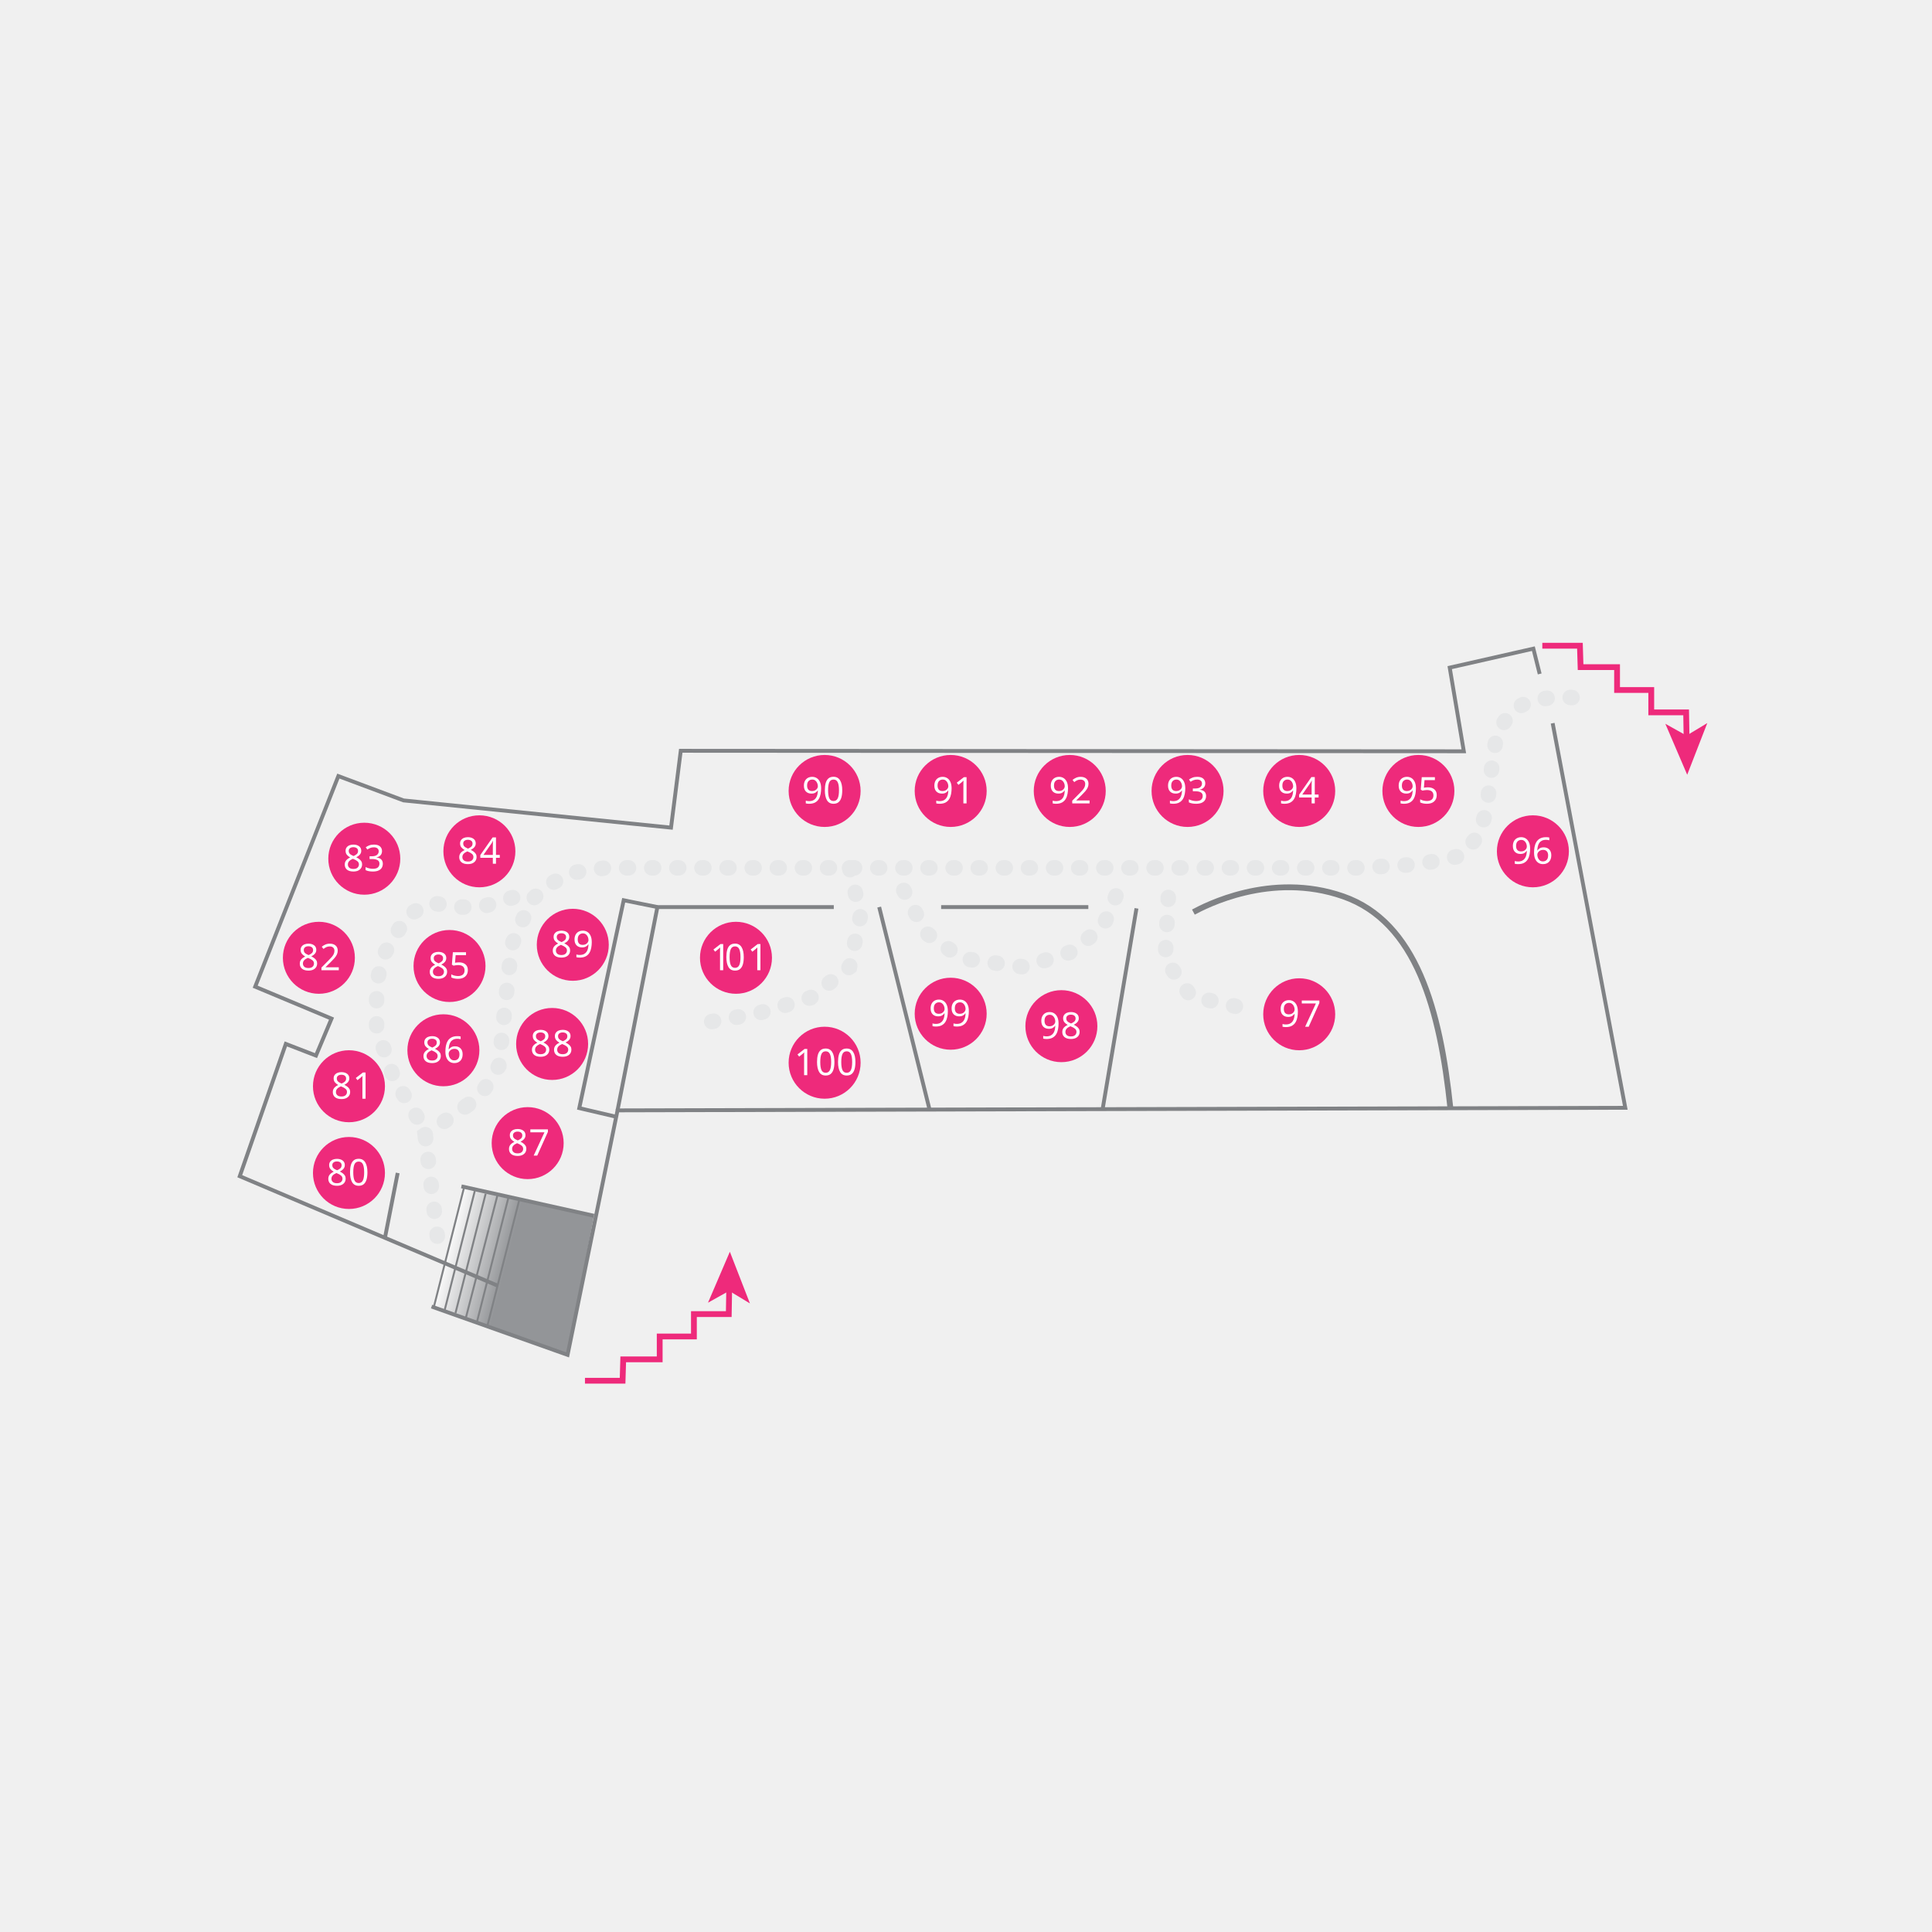
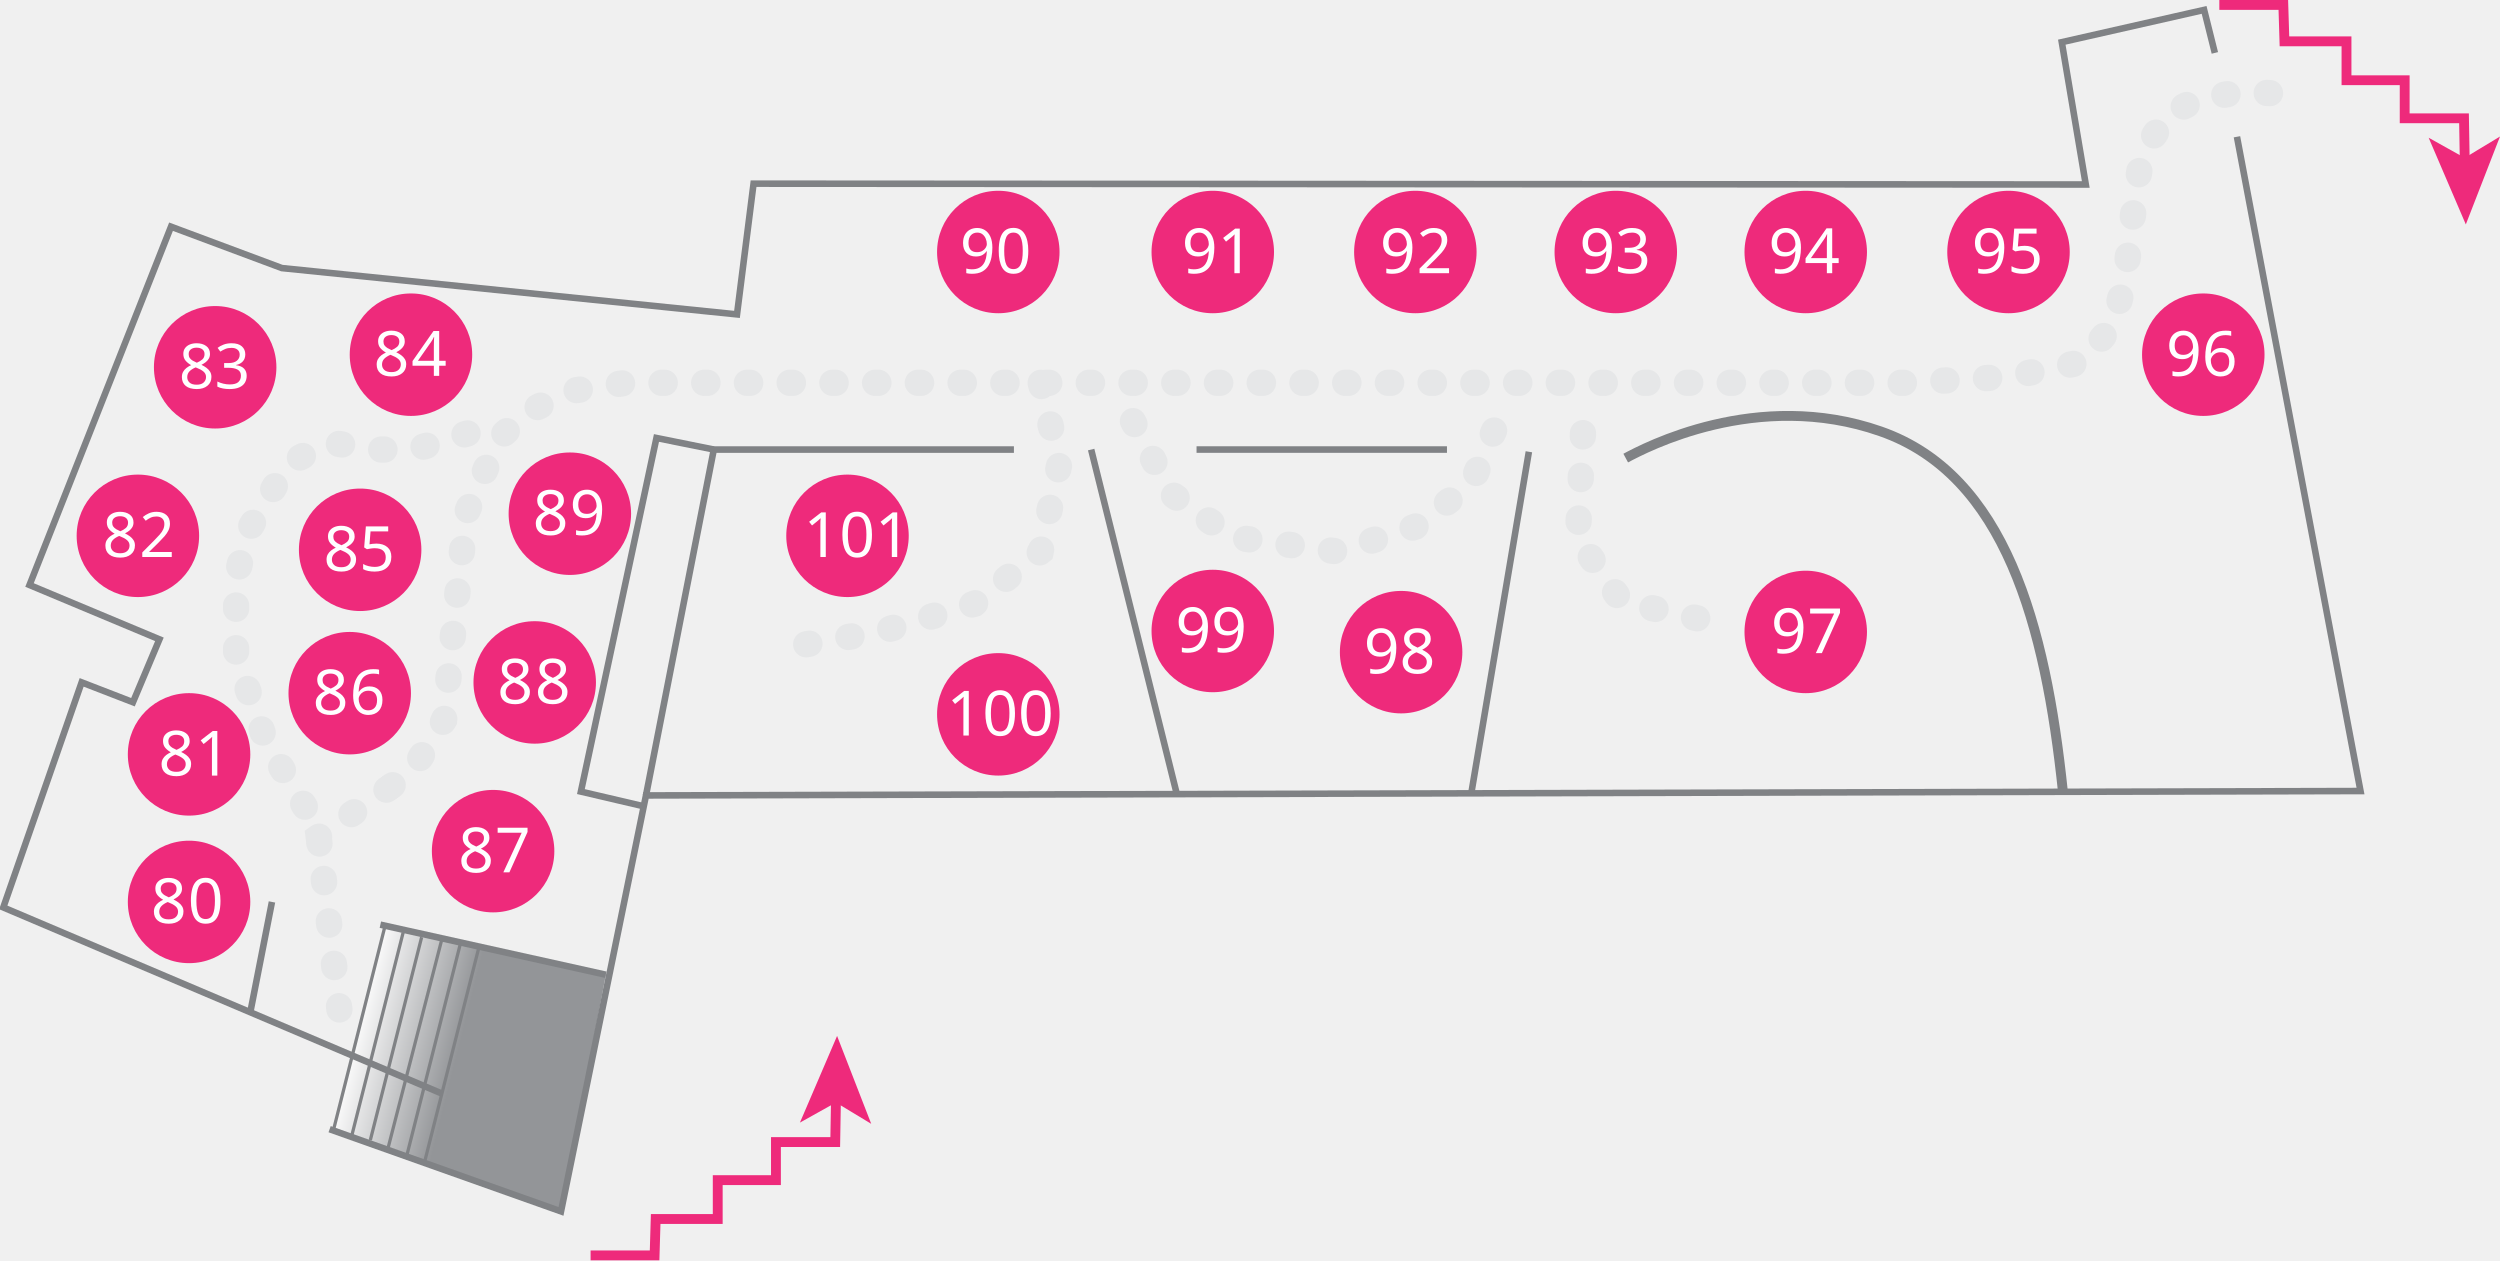
- <svg xmlns="http://www.w3.org/2000/svg" viewBox="0 0 1000 1000">
+ <svg xmlns="http://www.w3.org/2000/svg" viewBox="123.1 332.73 760.59 383.44">
  <defs>
    <style>
      .cls-1 {
      letter-spacing: 0em;
      }

      .cls-2 {
      letter-spacing: -.02em;
      }

      .cls-3 {
      fill: url(#linear-gradient);
      }

      .cls-3, .cls-4 {
      stroke-width: 0px;
      }

      .cls-5 {
      stroke: #e6e7e8;
      stroke-dasharray: 0 0 1 12;
      stroke-linecap: round;
      stroke-width: 8px;
      }

      .cls-5, .cls-6, .cls-7, .cls-8, .cls-9 {
      fill: none;
      stroke-miterlimit: 10;
      }

      .cls-10 {
      letter-spacing: 0em;
      }

      .cls-11 {
      fill: #fff;
      font-family: NHaasGroteskDSPro-65Md, 'Neue Haas Grotesk Display Pro';
      font-size: 19px;
      font-weight: 500;
      cursor: pointer;
      }

      .cls-4 {
      fill: #ee2a7b;
      }

      .cls-12 {
      letter-spacing: 0em;
      }

      .cls-13 {
      letter-spacing: 0em;
      }

      .cls-14 {
      letter-spacing: 0em;
      }

      .cls-6 {
      stroke: #ee2a7b;
      }

      .cls-6, .cls-7 {
      stroke-width: 3px;
      }

      .cls-7, .cls-8, .cls-9 {
      stroke: #808285;
      }

      .cls-9 {
      stroke-width: 2px;
      }
    </style>
    <linearGradient id="linear-gradient" x1="222.49" y1="645.61" x2="261.73" y2="655.49" gradientUnits="userSpaceOnUse">
      <stop offset=".19" stop-color="#fff" />
      <stop offset="1" stop-color="#939598" />
    </linearGradient>
  </defs>
  <g id="Layer_3" data-name="Layer 3">
    <polygon class="cls-3" points="240.26 614.37 307.42 629.28 293.78 701.28 224.66 676.1 240.26 614.37" />
    <polyline class="cls-9" points="257.36 665.36 124.1 608.8 147.94 540.33 163.55 546.37 171.6 527.24 132.08 510.71 175.13 401.7 208.86 414.29 347.32 428.38 352.36 388.61 757.67 388.86 750.37 345.56 793.67 335.74 796.94 348.83" />
    <polyline class="cls-9" points="803.66 374.34 841.25 573.39 319.63 574.73 293.78 701.28 223.38 676.27" />
    <line class="cls-9" x1="238.82" y1="614.05" x2="307.42" y2="629.28" />
    <polyline class="cls-9" points="431.57 469.5 340.27 469.5 319.63 574.73" />
    <polyline class="cls-9" points="318.92 578.03 299.83 573.56 322.82 465.98 340.27 469.5" />
    <line class="cls-9" x1="205.84" y1="607.13" x2="199.25" y2="640.7" />
    <line class="cls-9" x1="455.07" y1="469.5" x2="481.04" y2="573.94" />
    <line class="cls-9" x1="487.13" y1="469.5" x2="563.32" y2="469.5" />
    <line class="cls-9" x1="588.24" y1="470.17" x2="570.81" y2="573.55" />
    <path class="cls-7" d="m617.7,472.1c5.64-3.02,39.95-21.28,77.54-8.14,37.93,13.26,50.18,58.91,55.47,109.58" />
    <line class="cls-8" x1="240.26" y1="614.37" x2="224.66" y2="676.1" />
    <line class="cls-8" x1="245.75" y1="616.44" x2="230.14" y2="678.17" />
    <line class="cls-8" x1="251.38" y1="617.86" x2="235.77" y2="679.59" />
    <line class="cls-8" x1="257.47" y1="618.72" x2="241.21" y2="681.81" />
    <line class="cls-8" x1="268.67" y1="621.47" x2="252.21" y2="686.51" />
    <line class="cls-8" x1="263.32" y1="619.23" x2="246.87" y2="684.27" />
    <polyline class="cls-5" points="467.78 460.86 479.49 483.01 497.99 496.1 530.09 500.51 553.7 492.96 570.81 479.89 579.53 459.27" />
    <polyline class="cls-5" points="265.35 464.6 248.97 469.5 236.55 469.5 223.38 467.32 210.87 473.7 198.45 494.51 194.93 508.94 194.93 532.27 203.83 557.95 212.05 571.88 216.82 579.75 220.3 589.36" />
    <polyline class="cls-5" points="439.71 449.2 445.45 473.7 439.71 500.55 419.57 516.41 391.63 524.7 366.45 529.08" />
    <polyline class="cls-5" points="604.7 464.51 603.1 496.52 616.36 515.66 640.36 521.03" />
  </g>
  <g id="Layer_2" data-name="Layer 2">
    <g id="g91">
      <circle id="p91" class="cls-4" cx="492.07" cy="409.4" r="18.63" />
      <text class="cls-11" transform="translate(482.67 415.84)">
        <tspan x="0" y="0">91</tspan>
      </text>
    </g>
    <g>
      <polyline class="cls-6" points="302.78 714.67 322.25 714.67 322.58 703.6 341.46 703.6 341.46 691.76 359.17 691.76 359.17 680.18 377.21 680.18 377.44 666.74" />
      <polygon class="cls-4" points="377.77 647.9 388.16 674.64 377.42 668.15 366.46 674.27 377.77 647.9" />
    </g>
    <g>
      <polyline class="cls-6" points="798.3 334.23 817.77 334.23 818.11 345.31 836.99 345.31 836.99 357.14 854.69 357.14 854.69 368.72 872.74 368.72 872.97 382.16" />
      <polygon class="cls-4" points="873.29 401.01 861.98 374.63 872.94 380.75 883.69 374.26 873.29 401.01" />
    </g>
    <g id="g80">
      <circle id="p80" class="cls-4" cx="180.62" cy="607.13" r="18.63" />
      <text class="cls-11" transform="translate(168.99 613.57)">
        <tspan class="cls-13" x="0" y="0">8</tspan>
        <tspan x="11.25" y="0">0</tspan>
      </text>
    </g>
    <g id="g81">
      <circle id="p81" class="cls-4" cx="180.62" cy="562.24" r="18.63" />
      <text class="cls-11" transform="translate(171.32 568.69)">
        <tspan class="cls-10" x="0" y="0">8</tspan>
        <tspan x="11.15" y="0">1</tspan>
      </text>
    </g>
    <g id="g85">
      <circle id="p85" class="cls-4" cx="232.67" cy="500" r="18.63" />
      <text class="cls-11" transform="translate(221.51 506.44)">
        <tspan x="0" y="0">85</tspan>
      </text>
    </g>
    <g id="g86">
      <circle id="p86" class="cls-4" cx="229.5" cy="543.62" r="18.63" />
      <text class="cls-11" transform="translate(218.24 550.06)">
        <tspan class="cls-13" x="0" y="0">8</tspan>
        <tspan x="11.25" y="0">6</tspan>
      </text>
    </g>
    <g id="g82">
      <circle id="p82" class="cls-4" cx="165.05" cy="495.75" r="18.63" />
      <text class="cls-11" transform="translate(154.23 502.19)">
        <tspan class="cls-13" x="0" y="0">8</tspan>
        <tspan class="cls-14" x="11.25" y="0">2</tspan>
      </text>
    </g>
    <g id="g83">
      <circle id="p83" class="cls-4" cx="188.56" cy="444.47" r="18.63" />
      <text class="cls-11" transform="translate(177.5 450.91)">
        <tspan x="0" y="0">83</tspan>
      </text>
    </g>
    <g id="g84">
      <circle id="p84" class="cls-4" cx="248.13" cy="440.64" r="18.63" />
      <text class="cls-11" transform="translate(236.76 447.08)">
        <tspan class="cls-12" x="0" y="0">8</tspan>
        <tspan x="11.44" y="0">4</tspan>
      </text>
    </g>
    <g id="g89">
      <circle id="p89" class="cls-4" cx="296.47" cy="489.02" r="18.63" />
      <text class="cls-11" transform="translate(285.17 495.46)">
        <tspan class="cls-13" x="0" y="0">8</tspan>
        <tspan x="11.25" y="0">9</tspan>
      </text>
    </g>
    <g id="g88">
      <circle id="p88" class="cls-4" cx="285.78" cy="540.35" r="18.63" />
      <text class="cls-11" transform="translate(274.39 546.79)">
        <tspan class="cls-12" x="0" y="0">8</tspan>
        <tspan x="11.44" y="0">8</tspan>
      </text>
    </g>
    <g id="g87">
      <circle id="p87" class="cls-4" cx="273.12" cy="591.68" r="18.63" />
      <text class="cls-11" transform="translate(262.51 598.12)">
        <tspan class="cls-10" x="0" y="0">8</tspan>
        <tspan x="11.15" y="0">7</tspan>
      </text>
    </g>
    <g id="g101">
      <circle id="p101" class="cls-4" cx="380.94" cy="495.75" r="18.63" />
      <text class="cls-11" transform="translate(367.58 502.19)">
-         <tspan x="0" y="0">1</tspan>
-         <tspan class="cls-10" x="7.45" y="0">0</tspan>
-         <tspan class="cls-1" x="19.27" y="0">1</tspan>
+         <tspan x="0" y="0">101</tspan>
      </text>
    </g>
    <g id="g100">
      <circle id="p100" class="cls-4" cx="426.82" cy="550.06" r="18.63" />
      <text class="cls-11" transform="translate(411.09 556.5)">
        <tspan x="0" y="0">100</tspan>
      </text>
    </g>
    <g id="g99">
      <circle id="p99" class="cls-4" cx="492.07" cy="524.7" r="18.63" />
      <text class="cls-11" transform="translate(480.73 531.14)">
        <tspan x="0" y="0">99</tspan>
      </text>
    </g>
    <g id="g98">
      <circle id="p98" class="cls-4" cx="549.37" cy="531.14" r="18.63" />
      <text class="cls-11" transform="translate(538.03 537.59)">
        <tspan x="0" y="0">98</tspan>
      </text>
    </g>
    <g id="g97">
      <circle id="p97" class="cls-4" cx="672.47" cy="524.99" r="18.63" />
      <text class="cls-11" transform="translate(661.9 531.43)">
        <tspan class="cls-2" x="0" y="0">9</tspan>
        <tspan class="cls-1" x="11.06" y="0">7</tspan>
      </text>
    </g>
    <g id="g90">
      <circle id="p90" class="cls-4" cx="426.82" cy="409.4" r="18.63" />
      <text class="cls-11" transform="translate(415.14 415.84)">
        <tspan x="0" y="0">90</tspan>
      </text>
    </g>
    <g id="g92">
      <circle id="p92" class="cls-4" cx="553.7" cy="409.4" r="18.63" />
      <text class="cls-11" transform="translate(542.93 415.84)">
        <tspan class="cls-10" x="0" y="0">9</tspan>
        <tspan x="11.15" y="0">2</tspan>
      </text>
    </g>
    <g id="g93">
      <circle id="p93" class="cls-4" cx="614.68" cy="409.4" r="18.63" />
      <text class="cls-11" transform="translate(603.62 415.84)">
        <tspan x="0" y="0">93</tspan>
      </text>
    </g>
    <g id="g94">
      <circle id="p94" class="cls-4" cx="672.47" cy="409.4" r="18.63" />
      <text class="cls-11" transform="translate(661.14 415.84)">
        <tspan x="0" y="0">94</tspan>
      </text>
    </g>
    <g id="g95">
      <circle id="p95" class="cls-4" cx="734.16" cy="409.4" r="18.63" />
      <text class="cls-11" transform="translate(723 415.84)">
        <tspan x="0" y="0">95</tspan>
      </text>
    </g>
    <g id="g96">
      <circle id="p96" class="cls-4" cx="793.42" cy="440.64" r="18.63" />
      <text class="cls-11" transform="translate(782.11 447.08)">
        <tspan x="0" y="0">96</tspan>
      </text>
    </g>
    <polyline class="cls-5" points="226.36 639.85 220.69 592.61 220.06 587.36 245.74 569.43" />
    <path class="cls-5" d="m813.72,361.05l-8.47-.38-13.22,2.14-9.45,4.81-7.79,11.93-2.14,13.59-3.02,24.55-3.52,13.59s-9,11.08-9.31,11.45-22.63,4.63-22.63,4.63l-31.2,1.83h-389.37l-17.12,2.52-12.67,6.29-8.81,7.97-10.07,23.04-1.97,17.42-2.39,22.64-2.35,22.66-9.86,15.73-7.33,5.26" />
  </g>
</svg>
